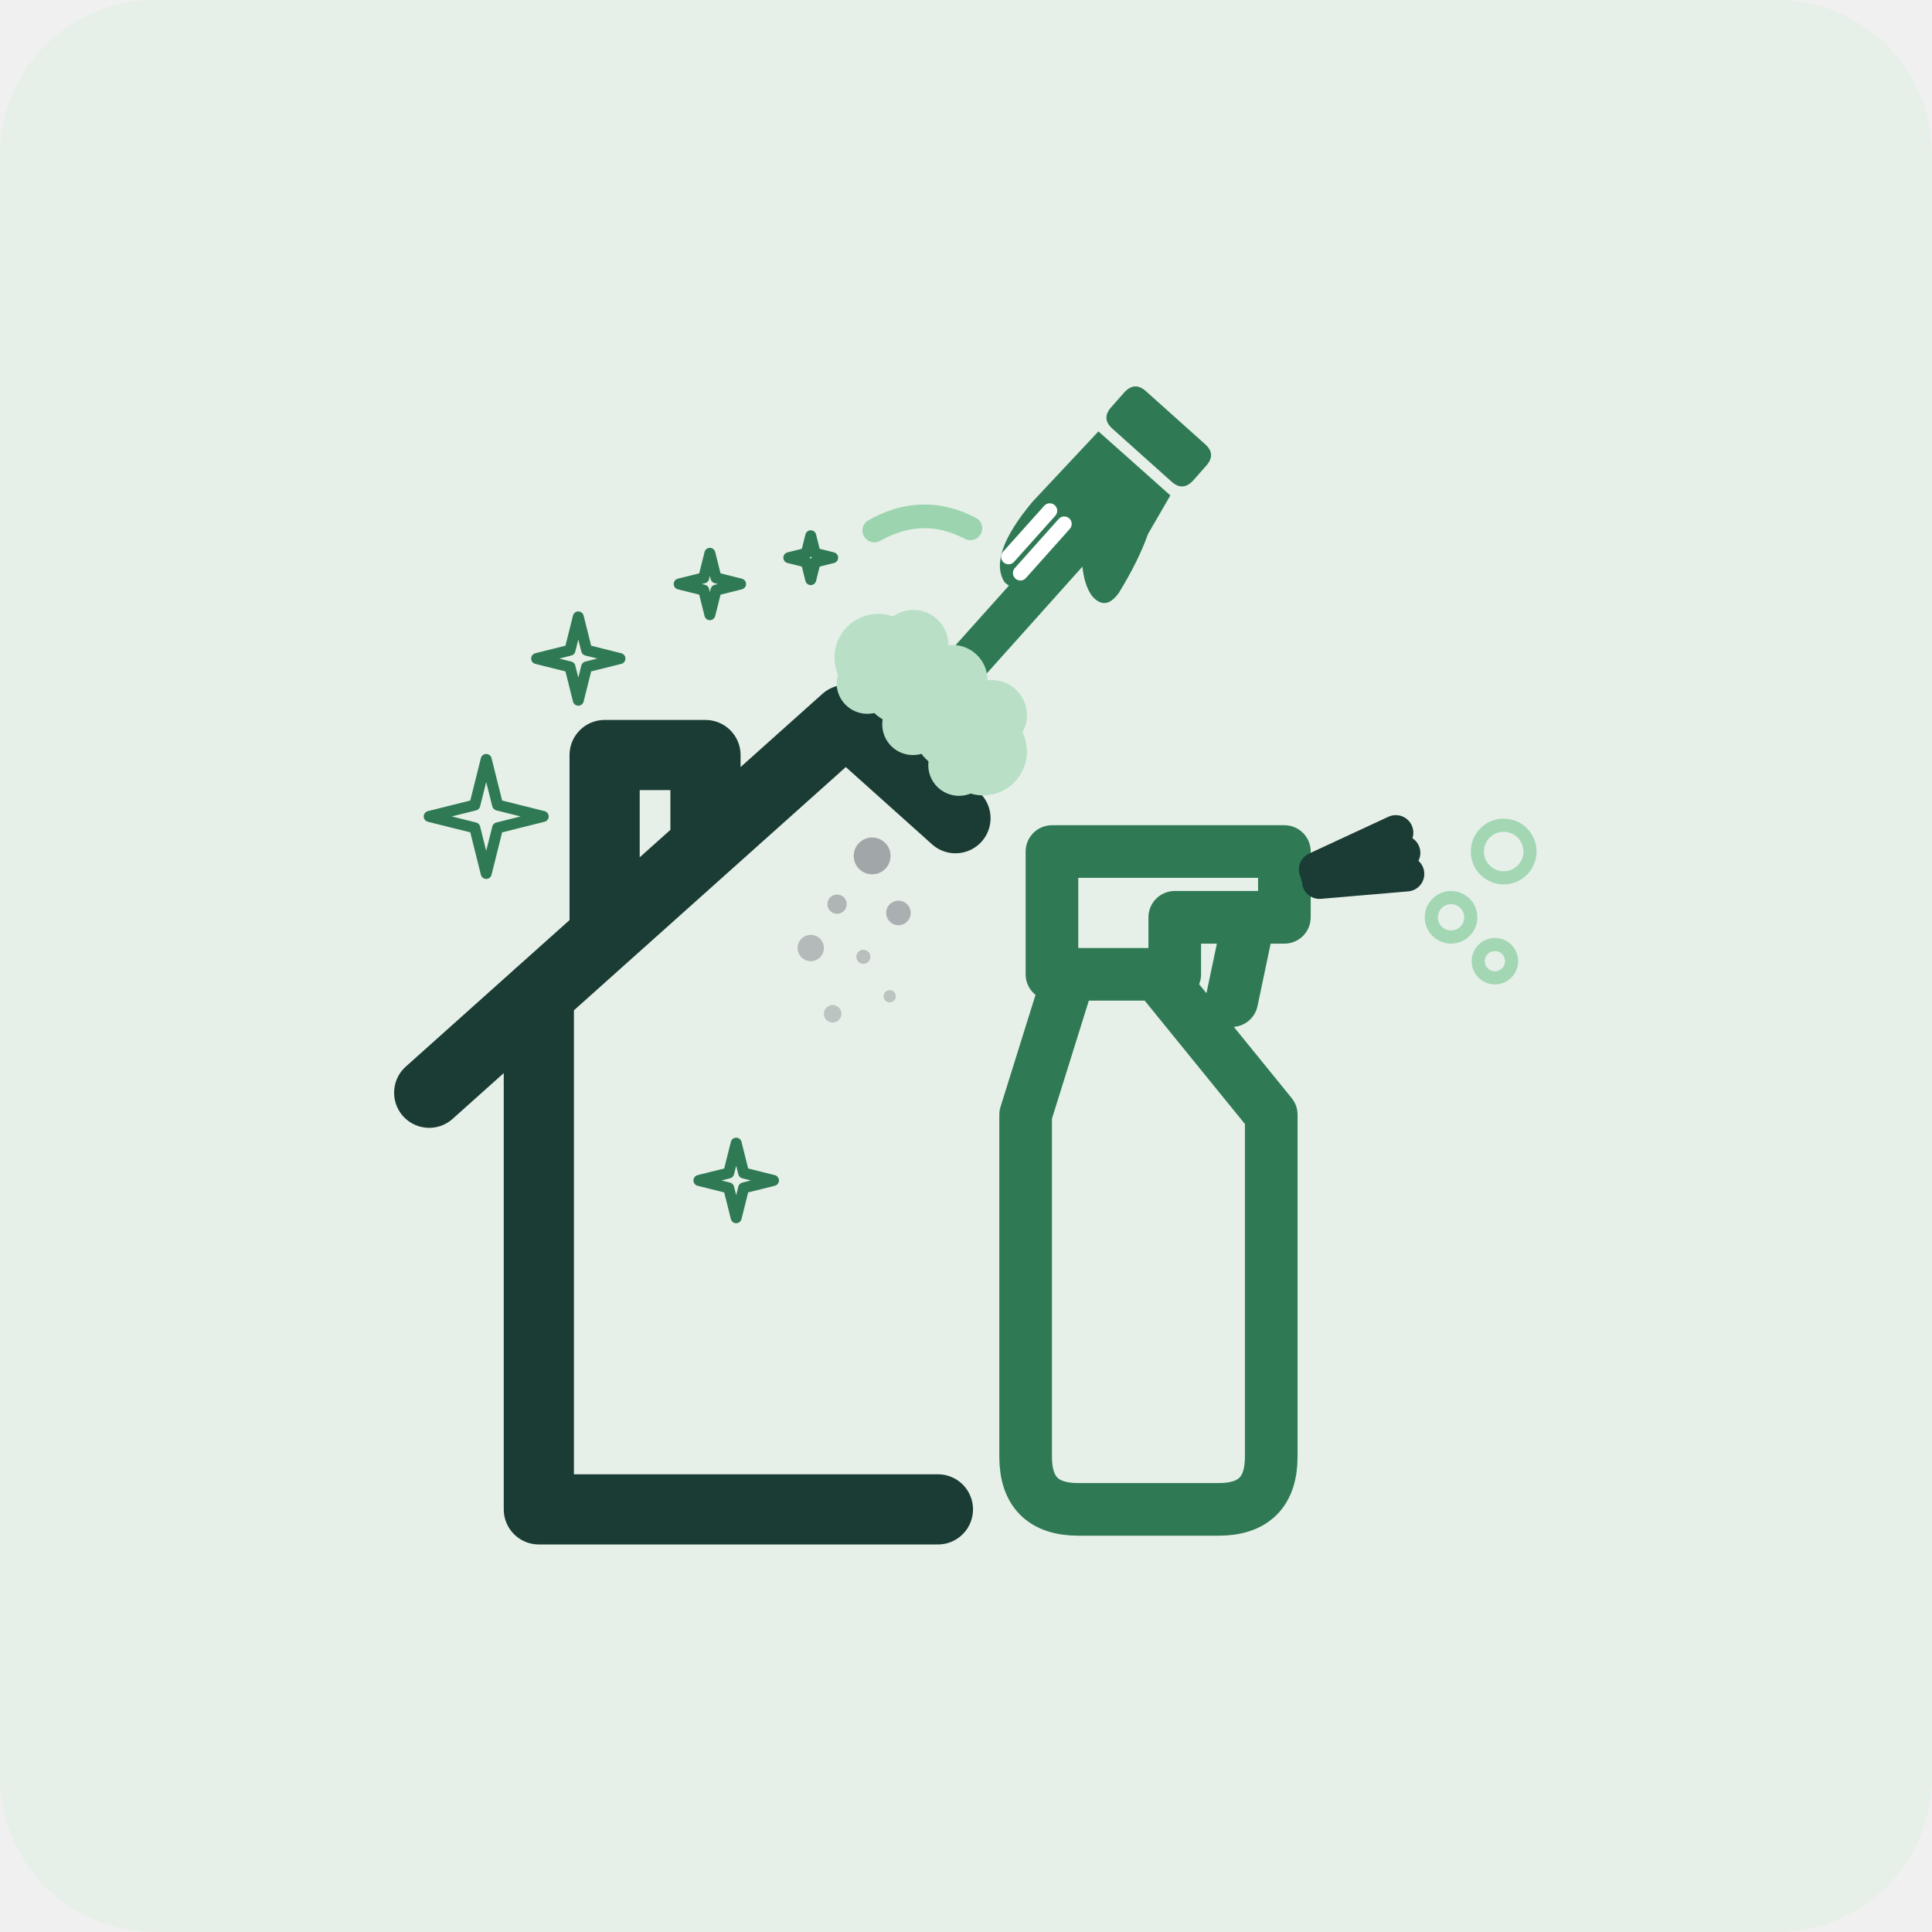
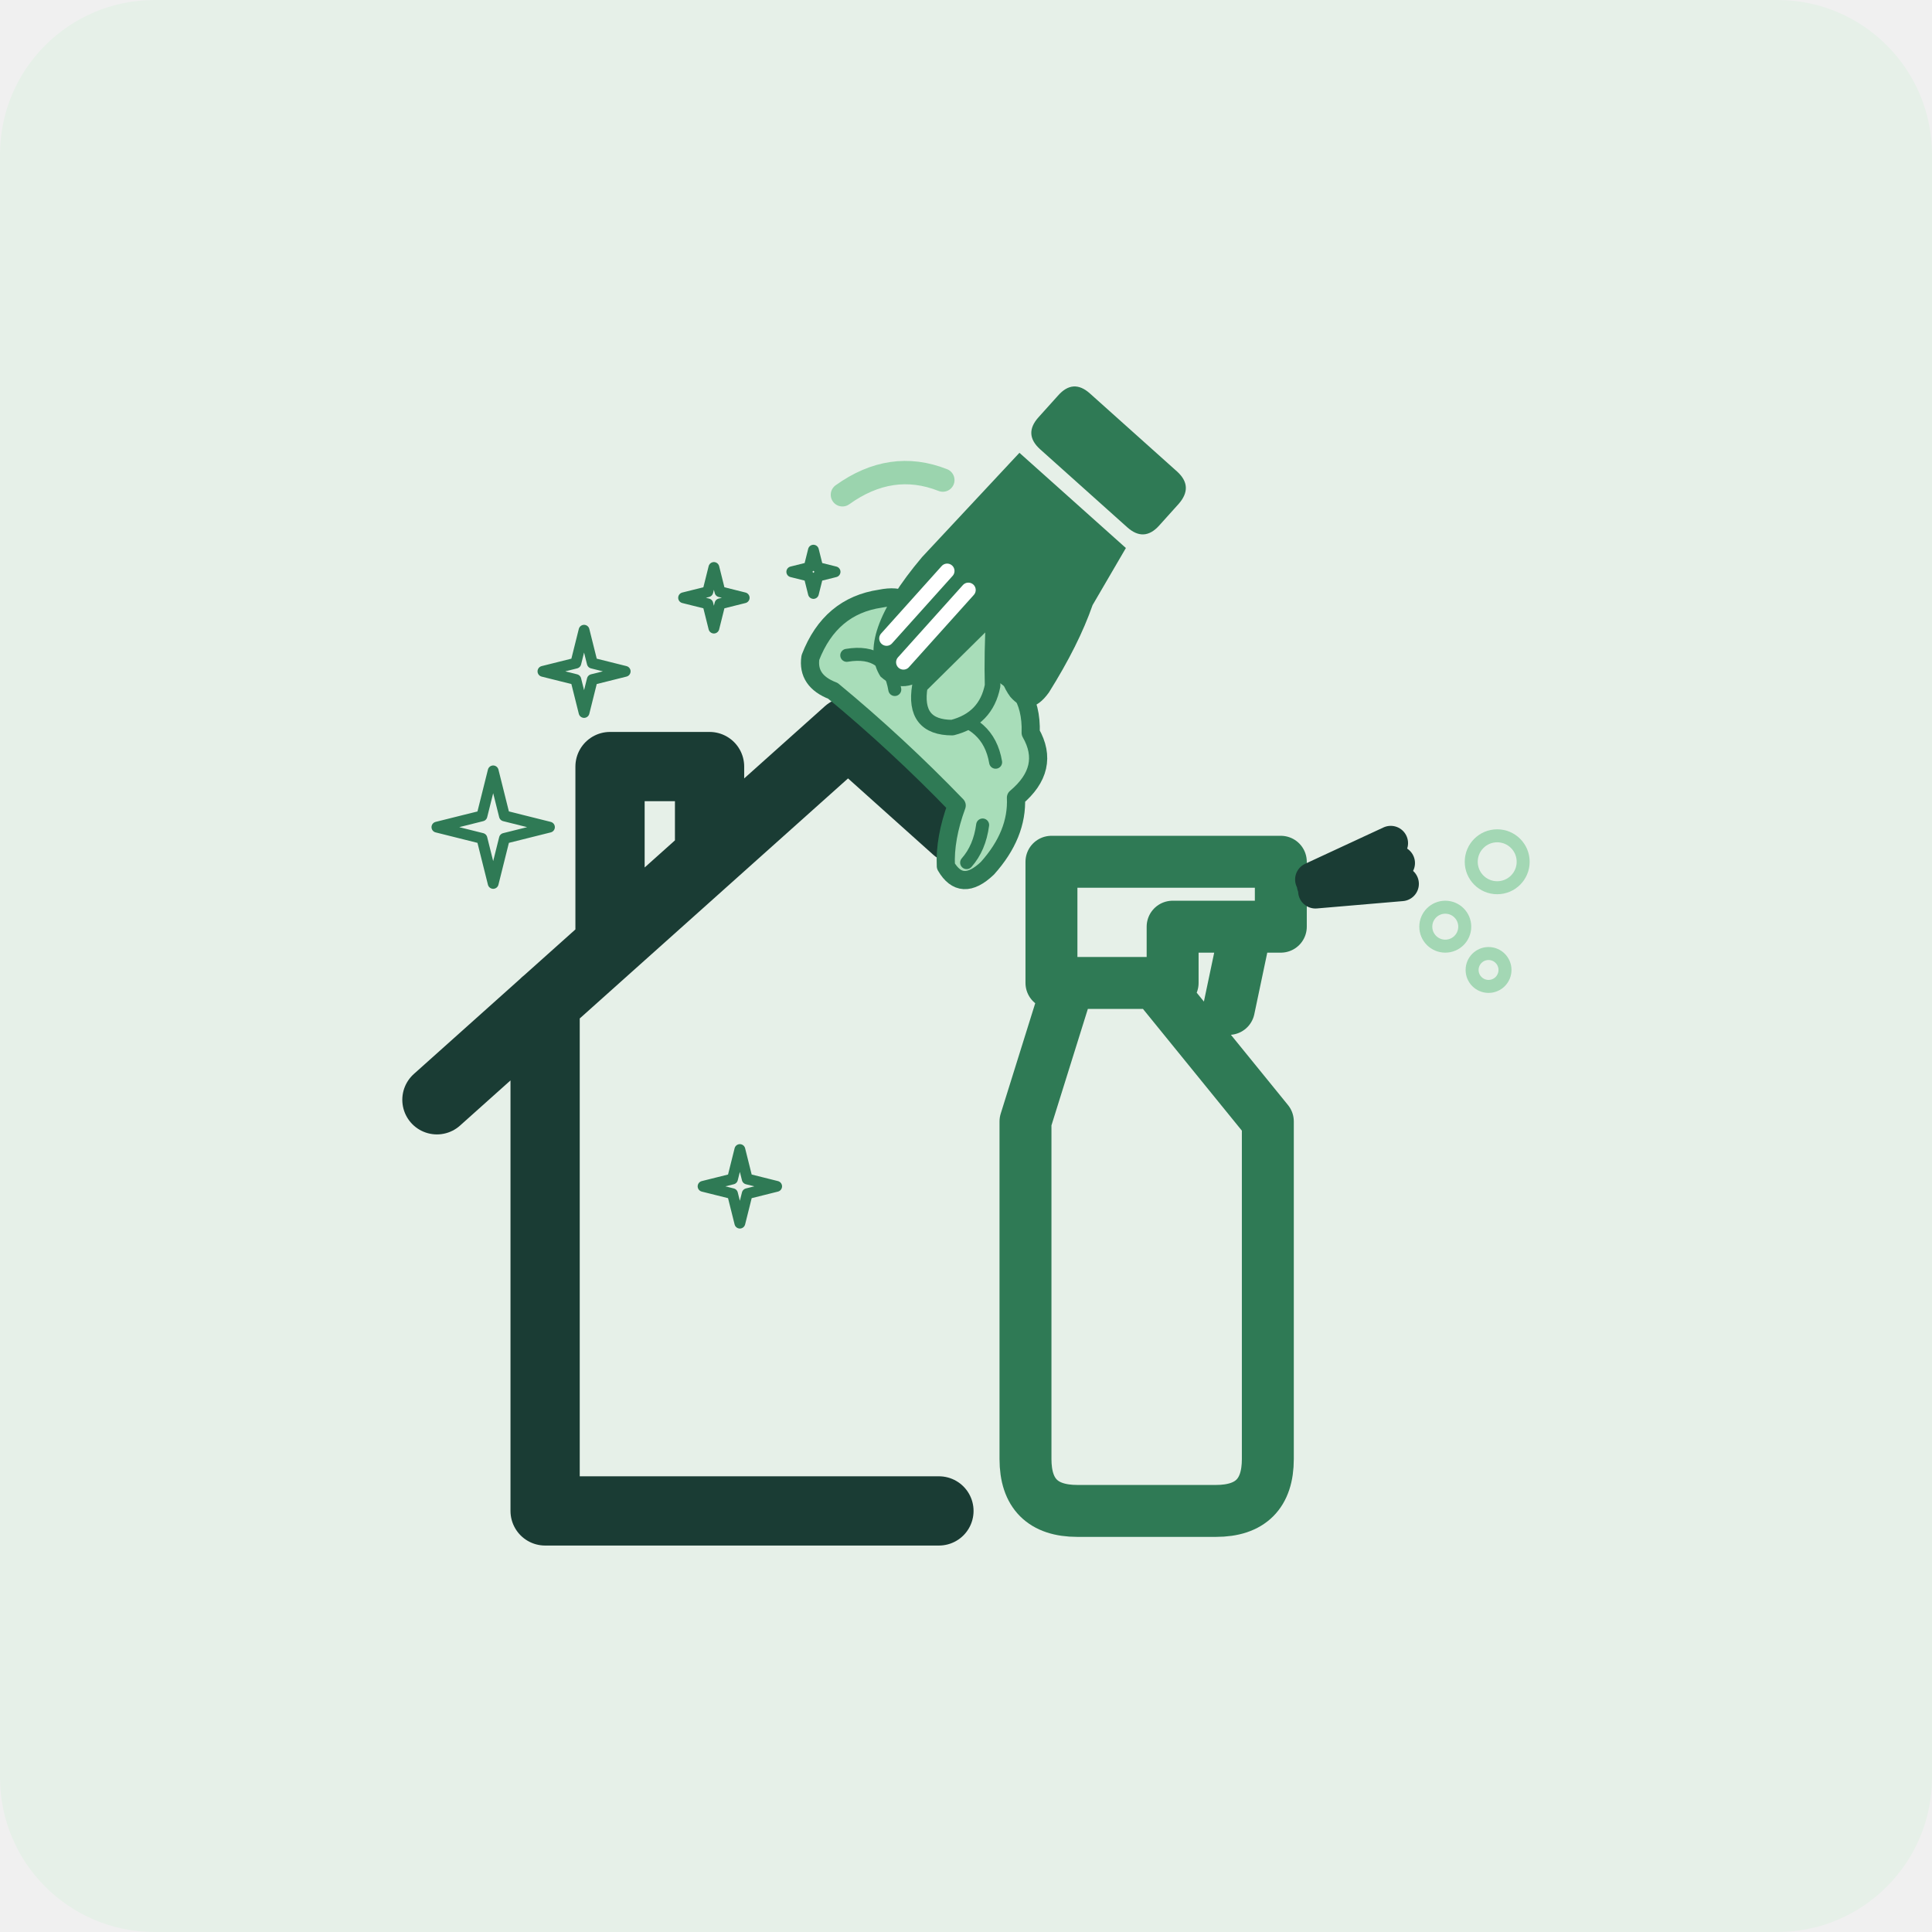
<svg xmlns="http://www.w3.org/2000/svg" viewBox="0 0 200 200" width="200" height="200" role="img" aria-label="KlarFix Logo">
  <rect width="200" height="200" rx="16" fill="#E6F0E8" />
-   <g transform="translate(30.81 47.29) scale(4.54)">
+   <g transform="translate(31.79 48.89) scale(4.48)">
    <path d="M3 14.5L12.5 6L15 8.24M7 10.92V6.8H9.3V8.86M5.5 12.26V24H14.6" fill="none" stroke="#1A3C34" stroke-width="1.6" stroke-linecap="round" stroke-linejoin="round" />
-     <circle cx="13.1" cy="9.1" r="0.42" fill="#8A8D93" opacity="0.75" />
-     <circle cx="12.3" cy="10.2" r="0.22" fill="#8A8D93" opacity="0.6" />
-     <circle cx="13.7" cy="10.4" r="0.28" fill="#8A8D93" opacity="0.65" />
-     <circle cx="12.9" cy="11.4" r="0.16" fill="#8A8D93" opacity="0.5" />
-     <circle cx="11.7" cy="11.2" r="0.3" fill="#8A8D93" opacity="0.55" />
-     <circle cx="13.5" cy="12.3" r="0.14" fill="#8A8D93" opacity="0.45" />
-     <circle cx="12.2" cy="12.7" r="0.2" fill="#8A8D93" opacity="0.45" />
-     <path d="M13.15 1.68Q14.25 1.06 15.34 1.63" fill="none" stroke="#9BD4AE" stroke-width="0.54" stroke-linecap="round" stroke-linejoin="round" />
-     <path d="M14.97 5.05L17.97 1.7" fill="none" stroke="#2F7A55" stroke-width="0.96" stroke-linecap="round" stroke-linejoin="round" />
-     <circle cx="13.24" cy="4.58" r="1" fill="#B9E0C7" />
-     <circle cx="13.84" cy="5.12" r="1" fill="#B9E0C7" />
-     <circle cx="14.43" cy="5.65" r="1" fill="#B9E0C7" />
-     <circle cx="15.03" cy="6.18" r="1" fill="#B9E0C7" />
-     <circle cx="15.63" cy="6.72" r="1" fill="#B9E0C7" />
-     <circle cx="14.04" cy="4.29" r="0.8" fill="#B9E0C7" />
-     <circle cx="14.93" cy="5.09" r="0.8" fill="#B9E0C7" />
-     <circle cx="15.83" cy="5.89" r="0.8" fill="#B9E0C7" />
-     <circle cx="12.99" cy="5.16" r="0.7" fill="#B9E0C7" />
-     <circle cx="14.03" cy="6.1" r="0.7" fill="#B9E0C7" />
-     <circle cx="15.08" cy="7.03" r="0.7" fill="#B9E0C7" />
-     <path d="M18.26 -0.58L16.76 1.02Q15.73 2.25 16.12 2.86Q16.49 3.2 16.93 2.78L17.9 1.77Q17.81 2.77 18.12 3.18Q18.42 3.52 18.72 3.11Q19.17 2.38 19.39 1.76L19.9 0.88Z" fill="#2F7A55" />
-     <path d="M18.58 -0.64Q18.32 -0.87 18.55 -1.13L18.85 -1.47Q19.09 -1.73 19.35 -1.49L20.69 -0.29Q20.95 -0.06 20.72 0.2L20.42 0.54Q20.18 0.8 19.92 0.56Z" fill="#2F7A55" />
-     <path d="M17.15 1.23L16.21 2.28M17.48 1.53L16.48 2.65" fill="none" stroke="#FFFFFF" stroke-width="0.34" stroke-linecap="round" stroke-linejoin="round" />
+     <path d="M12.37 0.52Q13.5 -0.29 14.69 0.18" fill="none" stroke="#9BD4AE" stroke-width="0.54" stroke-linecap="round" stroke-linejoin="round" />
+     <path d="M11.63 4.28Q12.09 3.09 13.25 2.92Q13.99 2.77 14.02 3.4Q15.29 3.33 15.68 4.48Q16.76 4.84 16.72 6.02Q17.19 6.84 16.38 7.52Q16.42 8.37 15.72 9.15Q15.12 9.72 14.76 9.1Q14.73 8.46 15.01 7.7Q13.65 6.29 12.15 5.05Q11.55 4.82 11.63 4.28Z" fill="#A8DDB9" stroke="#2F7A55" stroke-width="0.42" stroke-linejoin="round" />
+     <path d="M12.47 4.23Q13.42 4.07 13.58 5.02M14.68 5.6Q15.75 5.75 15.91 6.7M15.61 8.15Q15.54 8.68 15.24 9.02" fill="none" stroke="#2F7A55" stroke-width="0.3" stroke-linecap="round" stroke-linejoin="round" />
+     <path d="M15.87 3.25L14.16 4.94Q14 5.9 14.91 5.9Q15.69 5.7 15.84 4.93Q15.82 4.21 15.87 3.25Z" fill="#A8DDB9" stroke="#2F7A55" stroke-width="0.36" stroke-linejoin="round" />
+     <path d="M16.46 -0.45L14.21 1.96Q12.66 3.8 13.25 4.72Q13.8 5.22 14.46 4.6L15.92 3.09Q15.79 4.58 16.25 5.19Q16.7 5.7 17.14 5.09Q17.83 3.99 18.15 3.07L18.92 1.75Z" fill="#2F7A55" />
+     <path d="M16.94 -0.53Q16.55 -0.88 16.9 -1.27L17.35 -1.77Q17.7 -2.17 18.09 -1.82L20.1 -0.02Q20.49 0.33 20.14 0.73L19.69 1.23Q19.34 1.62 18.95 1.27Z" fill="#2F7A55" />
+     <path d="M14.79 2.28L13.39 3.84M15.28 2.72L13.78 4.39" fill="none" stroke="#FFFFFF" stroke-width="0.34" stroke-linecap="round" stroke-linejoin="round" />
    <path d="M17.2 11.8V9H22.5V10.5H20V11.8ZM17.6 11.8L16.6 15V22.8Q16.6 24 17.8 24H21Q22.2 24 22.2 22.8V15L19.6 11.8M21.7 10.5L21.3 12.4" fill="none" stroke="#2F7A55" stroke-width="1.2" stroke-linecap="round" stroke-linejoin="round" />
    <path d="M23.23 9.41L25.04 8.57M23.27 9.54L25.2 9.03M23.3 9.68L25.29 9.51" fill="none" stroke="#1A3C34" stroke-width="0.8" stroke-linecap="round" stroke-linejoin="round" />
    <circle cx="26.3" cy="10.5" r="0.45" fill="none" stroke="#9BD4AE" stroke-width="0.3" opacity="0.9" />
    <circle cx="27.5" cy="9" r="0.6" fill="none" stroke="#9BD4AE" stroke-width="0.3" opacity="0.9" />
    <circle cx="27.3" cy="11.5" r="0.38" fill="none" stroke="#9BD4AE" stroke-width="0.3" opacity="0.9" />
    <path class="star" d="M4.3 6.9L4.56 7.94L5.6 8.2L4.56 8.46L4.3 9.5L4.04 8.46L3 8.2L4.04 7.94Z" fill="none" stroke="#2F7A55" stroke-width="0.25" stroke-linejoin="round" />
    <path class="star" d="M6.4 3.65L6.59 4.41L7.35 4.6L6.59 4.79L6.4 5.55L6.21 4.79L5.45 4.6L6.21 4.41Z" fill="none" stroke="#2F7A55" stroke-width="0.25" stroke-linejoin="round" />
    <path class="star" d="M9.4 2.2L9.54 2.76L10.1 2.9L9.54 3.04L9.4 3.6L9.26 3.04L8.7 2.9L9.26 2.76Z" fill="none" stroke="#2F7A55" stroke-width="0.25" stroke-linejoin="round" />
    <path class="star" d="M11.7 1.8L11.8 2.2L12.2 2.3L11.8 2.4L11.7 2.8L11.6 2.4L11.2 2.3L11.6 2.2Z" fill="none" stroke="#2F7A55" stroke-width="0.25" stroke-linejoin="round" />
    <path class="star" d="M10 15.65L10.17 16.33L10.85 16.5L10.17 16.67L10 17.35L9.83 16.67L9.15 16.5L9.83 16.33Z" fill="none" stroke="#2F7A55" stroke-width="0.25" stroke-linejoin="round" />
  </g>
</svg>
